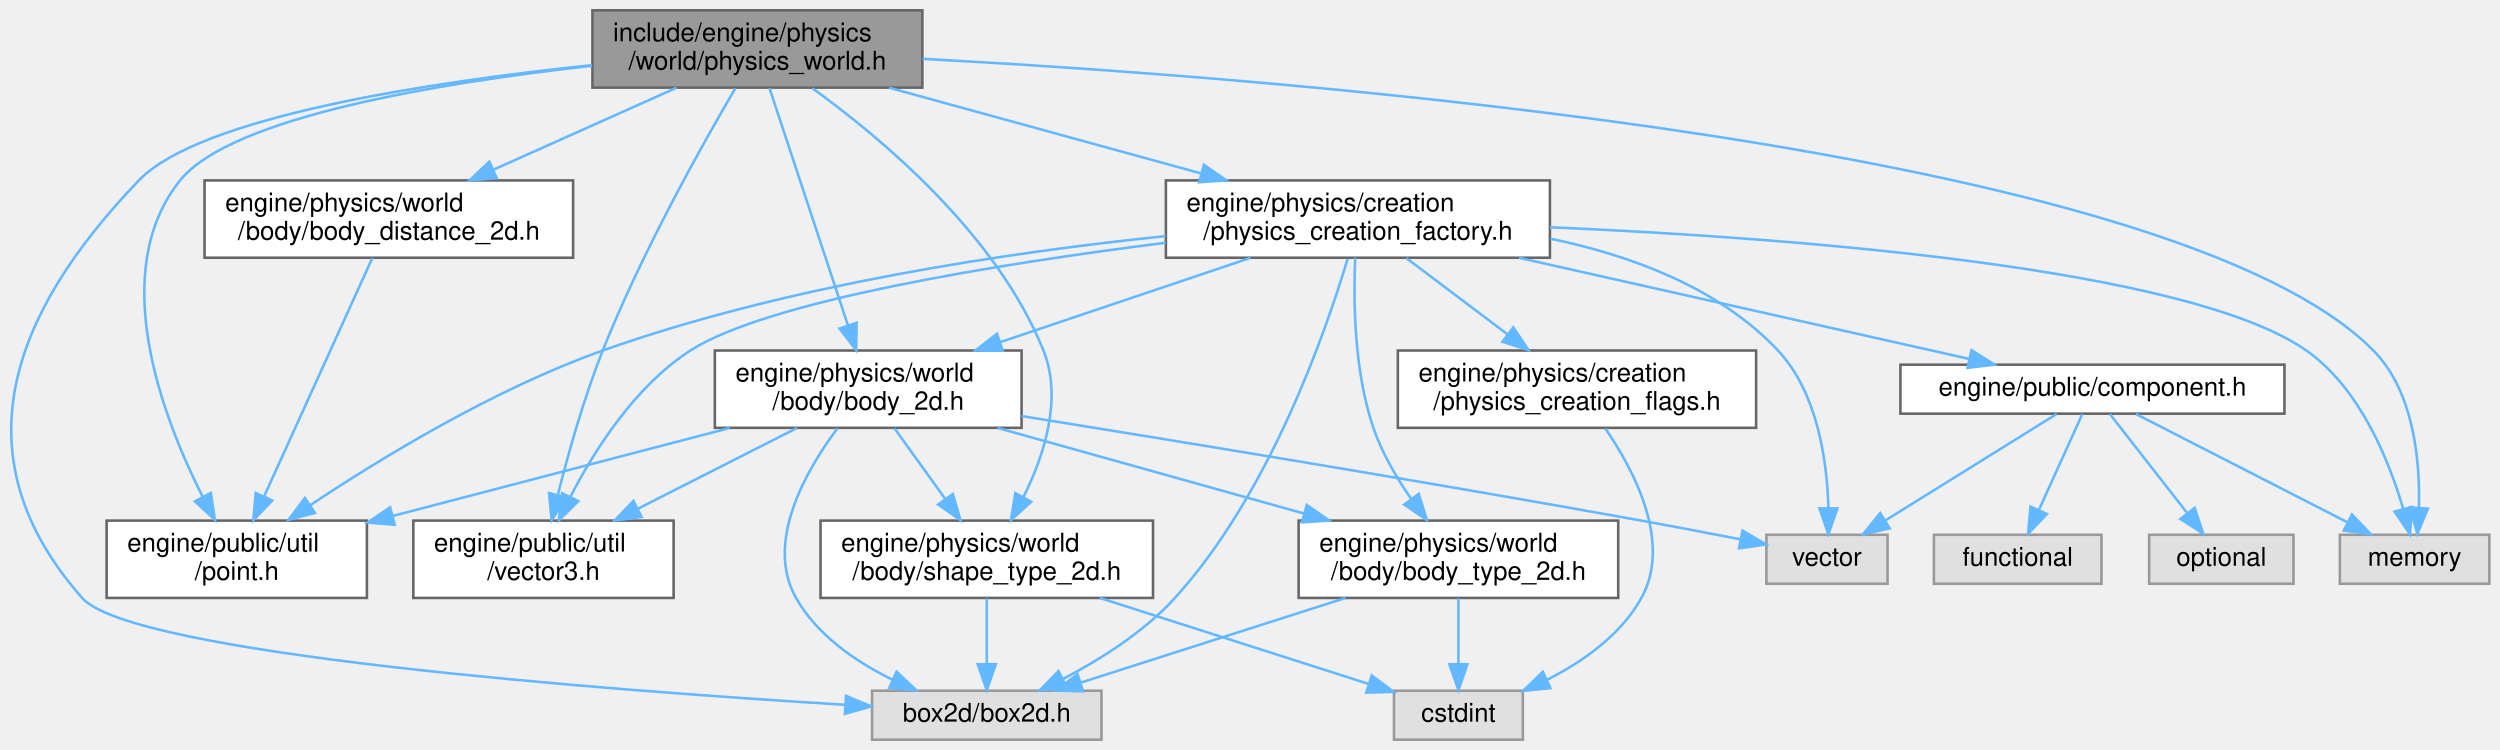
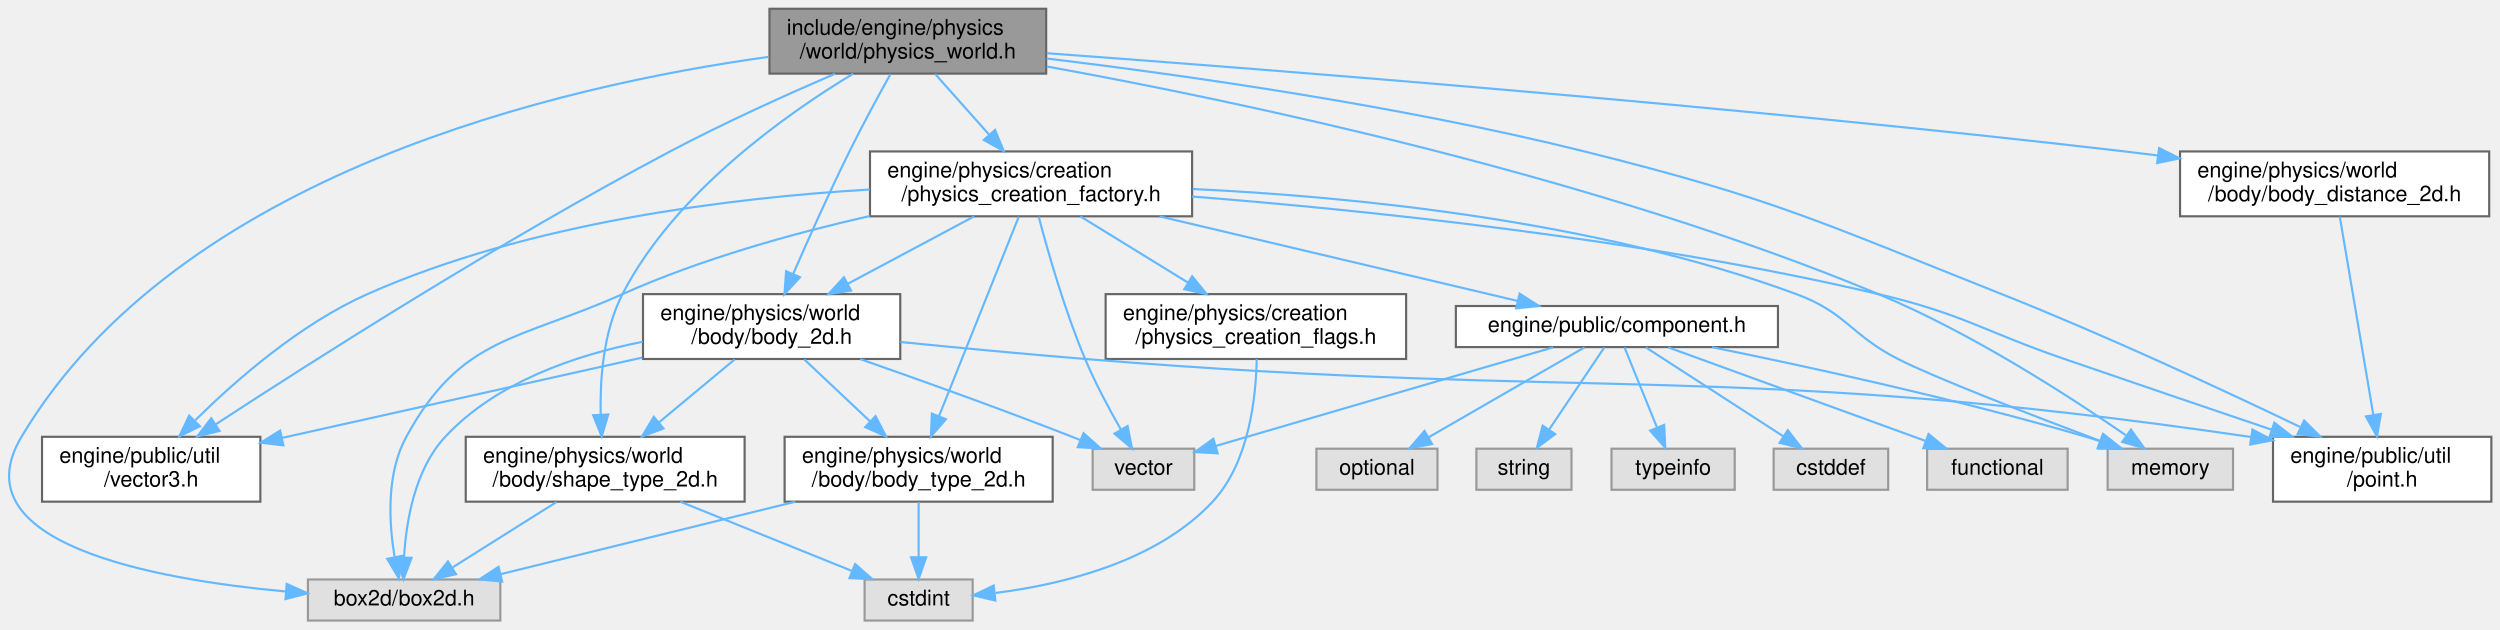
- <svg xmlns="http://www.w3.org/2000/svg" xmlns:xlink="http://www.w3.org/1999/xlink" width="970pt" height="291pt" viewBox="0.00 0.00 969.73 291.00">
+ <svg xmlns="http://www.w3.org/2000/svg" xmlns:xlink="http://www.w3.org/1999/xlink" width="1156pt" height="291pt" viewBox="0.00 0.00 1156.44 291.00">
  <g id="graph0" class="graph" transform="scale(1 1) rotate(0) translate(4 287)">
    <g id="Node000001" class="node">
      <g id="a_Node000001">
        <a xlink:title=" ">
-           <polygon fill="#999999" stroke="#666666" points="353.73,-283 225.73,-283 225.73,-253 353.73,-253 353.73,-283" />
-           <text text-anchor="start" x="233.73" y="-271" font-family="Helvetica,sans-Serif" font-size="10.00">include/engine/physics</text>
-           <text text-anchor="middle" x="289.73" y="-260" font-family="Helvetica,sans-Serif" font-size="10.00">/world/physics_world.h</text>
+           <polygon fill="#999999" stroke="#666666" points="479.94,-283 351.94,-283 351.94,-253 479.94,-253 479.94,-283" />
+           <text text-anchor="start" x="359.94" y="-271" font-family="Helvetica,sans-Serif" font-size="10.00">include/engine/physics</text>
+           <text text-anchor="middle" x="415.94" y="-260" font-family="Helvetica,sans-Serif" font-size="10.00">/world/physics_world.h</text>
        </a>
      </g>
    </g>
    <g id="Node000002" class="node">
      <g id="a_Node000002">
        <a xlink:title=" ">
-           <polygon fill="#e0e0e0" stroke="#999999" points="423.23,-19 334.23,-19 334.23,0 423.23,0 423.23,-19" />
-           <text text-anchor="middle" x="378.73" y="-7" font-family="Helvetica,sans-Serif" font-size="10.00">box2d/box2d.h</text>
+           <polygon fill="#e0e0e0" stroke="#999999" points="227.44,-19 138.44,-19 138.44,0 227.44,0 227.44,-19" />
+           <text text-anchor="middle" x="182.94" y="-7" font-family="Helvetica,sans-Serif" font-size="10.00">box2d/box2d.h</text>
        </a>
      </g>
    </g>
    <g id="edge1_Node000001_Node000002" class="edge">
      <g id="a_edge1_Node000001_Node000002">
        <a xlink:title=" ">
-           <path fill="none" stroke="#63b8ff" d="M225.49,-261.72C162.82,-255.2 73.54,-241.79 49.73,-217 -0.61,-164.6 -20.31,-109.51 27.73,-55 46.96,-33.18 229.86,-19.29 323.72,-13.54" />
-           <polygon fill="#63b8ff" stroke="#63b8ff" points="324.12,-17.02 333.89,-12.93 323.7,-10.03 324.12,-17.02" />
+           <path fill="none" stroke="#63b8ff" d="M351.55,-260.75C255.6,-247.49 78.6,-206.92 5.94,-85 -23.33,-35.9 66,-19.15 128.2,-13.44" />
+           <polygon fill="#63b8ff" stroke="#63b8ff" points="128.64,-16.92 138.31,-12.59 128.05,-9.94 128.64,-16.92" />
        </a>
      </g>
    </g>
    <g id="Node000003" class="node">
      <g id="a_Node000003">
        <a xlink:href="physics__creation__factory_8h.html" target="_top" xlink:title=" ">
-           <polygon fill="white" stroke="#666666" points="597.23,-217 448.23,-217 448.23,-187 597.23,-187 597.23,-217" />
-           <text text-anchor="start" x="456.23" y="-205" font-family="Helvetica,sans-Serif" font-size="10.00">engine/physics/creation</text>
-           <text text-anchor="middle" x="522.73" y="-194" font-family="Helvetica,sans-Serif" font-size="10.00">/physics_creation_factory.h</text>
+           <polygon fill="white" stroke="#666666" points="547.44,-217 398.44,-217 398.44,-187 547.44,-187 547.44,-217" />
+           <text text-anchor="start" x="406.44" y="-205" font-family="Helvetica,sans-Serif" font-size="10.00">engine/physics/creation</text>
+           <text text-anchor="middle" x="472.94" y="-194" font-family="Helvetica,sans-Serif" font-size="10.00">/physics_creation_factory.h</text>
        </a>
      </g>
    </g>
    <g id="edge2_Node000001_Node000003" class="edge">
      <g id="a_edge2_Node000001_Node000003">
        <a xlink:title=" ">
-           <path fill="none" stroke="#63b8ff" d="M340.86,-252.95C376.52,-243.16 424.27,-230.05 461.89,-219.71" />
-           <polygon fill="#63b8ff" stroke="#63b8ff" points="463,-223.04 471.71,-217.01 461.14,-216.29 463,-223.04" />
+           <path fill="none" stroke="#63b8ff" d="M428.59,-252.8C435.89,-244.59 445.24,-234.1 453.46,-224.87" />
+           <polygon fill="#63b8ff" stroke="#63b8ff" points="456.28,-226.96 460.32,-217.16 451.06,-222.3 456.28,-226.96" />
        </a>
      </g>
    </g>
    <g id="Node000006" class="node">
      <g id="a_Node000006">
        <a xlink:href="body__2d_8h.html" target="_top" xlink:title=" ">
-           <polygon fill="white" stroke="#666666" points="392.23,-151 273.23,-151 273.23,-121 392.23,-121 392.23,-151" />
-           <text text-anchor="start" x="281.23" y="-139" font-family="Helvetica,sans-Serif" font-size="10.00">engine/physics/world</text>
-           <text text-anchor="middle" x="332.73" y="-128" font-family="Helvetica,sans-Serif" font-size="10.00">/body/body_2d.h</text>
-         </a>
-       </g>
-     </g>
-     <g id="edge27_Node000001_Node000006" class="edge">
-       <g id="a_edge27_Node000001_Node000006">
-         <a xlink:title=" ">
-           <path fill="none" stroke="#63b8ff" d="M294.41,-252.84C301.71,-230.76 315.9,-187.89 324.81,-160.94" />
-           <polygon fill="#63b8ff" stroke="#63b8ff" points="328.23,-161.74 328.05,-151.14 321.59,-159.54 328.23,-161.74" />
+           <polygon fill="white" stroke="#666666" points="412.44,-151 293.44,-151 293.44,-121 412.44,-121 412.44,-151" />
+           <text text-anchor="start" x="301.44" y="-139" font-family="Helvetica,sans-Serif" font-size="10.00">engine/physics/world</text>
+           <text text-anchor="middle" x="352.94" y="-128" font-family="Helvetica,sans-Serif" font-size="10.00">/body/body_2d.h</text>
+         </a>
+       </g>
+     </g>
+     <g id="edge30_Node000001_Node000006" class="edge">
+       <g id="a_edge30_Node000001_Node000006">
+         <a xlink:title=" ">
+           <path fill="none" stroke="#63b8ff" d="M407.86,-252.7C402.34,-242.78 394.97,-229.21 388.94,-217 379.6,-198.12 369.85,-176.29 362.85,-160.21" />
+           <polygon fill="#63b8ff" stroke="#63b8ff" points="366.06,-158.81 358.88,-151.02 359.63,-161.58 366.06,-158.81" />
        </a>
      </g>
    </g>
    <g id="Node000008" class="node">
      <g id="a_Node000008">
        <a xlink:href="shape__type__2d_8h.html" target="_top" xlink:title=" ">
-           <polygon fill="white" stroke="#666666" points="443.23,-85 314.23,-85 314.23,-55 443.23,-55 443.23,-85" />
-           <text text-anchor="start" x="322.23" y="-73" font-family="Helvetica,sans-Serif" font-size="10.00">engine/physics/world</text>
-           <text text-anchor="middle" x="378.73" y="-62" font-family="Helvetica,sans-Serif" font-size="10.00">/body/shape_type_2d.h</text>
-         </a>
-       </g>
-     </g>
-     <g id="edge30_Node000001_Node000008" class="edge">
-       <g id="a_edge30_Node000001_Node000008">
-         <a xlink:title=" ">
-           <path fill="none" stroke="#63b8ff" d="M311.04,-252.77C337.88,-233.42 382.66,-196.01 400.73,-151 408.22,-132.34 401,-110.24 392.88,-94" />
-           <polygon fill="#63b8ff" stroke="#63b8ff" points="395.95,-92.31 388.11,-85.19 389.79,-95.65 395.95,-92.31" />
+           <polygon fill="white" stroke="#666666" points="340.44,-85 211.44,-85 211.44,-55 340.44,-55 340.44,-85" />
+           <text text-anchor="start" x="219.44" y="-73" font-family="Helvetica,sans-Serif" font-size="10.00">engine/physics/world</text>
+           <text text-anchor="middle" x="275.94" y="-62" font-family="Helvetica,sans-Serif" font-size="10.00">/body/shape_type_2d.h</text>
+         </a>
+       </g>
+     </g>
+     <g id="edge33_Node000001_Node000008" class="edge">
+       <g id="a_edge33_Node000001_Node000008">
+         <a xlink:title=" ">
+           <path fill="none" stroke="#63b8ff" d="M390.65,-252.97C359.56,-234.2 307.99,-197.81 283.94,-151 275.09,-133.79 273.48,-111.76 273.86,-95.17" />
+           <polygon fill="#63b8ff" stroke="#63b8ff" points="277.36,-95.33 274.34,-85.17 270.37,-94.99 277.36,-95.33" />
        </a>
      </g>
    </g>
    <g id="Node000009" class="node">
      <g id="a_Node000009">
        <a xlink:href="point_8h.html" target="_top" xlink:title=" ">
-           <polygon fill="white" stroke="#666666" points="138.23,-85 37.23,-85 37.23,-55 138.23,-55 138.23,-85" />
-           <text text-anchor="start" x="45.23" y="-73" font-family="Helvetica,sans-Serif" font-size="10.00">engine/public/util</text>
-           <text text-anchor="middle" x="87.73" y="-62" font-family="Helvetica,sans-Serif" font-size="10.00">/point.h</text>
-         </a>
-       </g>
-     </g>
-     <g id="edge31_Node000001_Node000009" class="edge">
-       <g id="a_edge31_Node000001_Node000009">
-         <a xlink:title=" ">
-           <path fill="none" stroke="#63b8ff" d="M225.6,-261.49C166.64,-254.94 85.48,-241.64 65.73,-217 37.4,-181.65 58.67,-125.53 74.55,-94.16" />
-           <polygon fill="#63b8ff" stroke="#63b8ff" points="77.67,-95.75 79.25,-85.27 71.49,-92.48 77.67,-95.75" />
+           <polygon fill="white" stroke="#666666" points="1148.44,-85 1047.44,-85 1047.44,-55 1148.44,-55 1148.44,-85" />
+           <text text-anchor="start" x="1055.44" y="-73" font-family="Helvetica,sans-Serif" font-size="10.00">engine/public/util</text>
+           <text text-anchor="middle" x="1097.94" y="-62" font-family="Helvetica,sans-Serif" font-size="10.00">/point.h</text>
+         </a>
+       </g>
+     </g>
+     <g id="edge34_Node000001_Node000009" class="edge">
+       <g id="a_edge34_Node000001_Node000009">
+         <a xlink:title=" ">
+           <path fill="none" stroke="#63b8ff" d="M480.12,-260.01C543.85,-252.3 644.03,-238.13 728.94,-217 816.91,-195.1 837.68,-184.46 921.94,-151 970.27,-131.8 1024.56,-106.54 1059.9,-89.59" />
+           <polygon fill="#63b8ff" stroke="#63b8ff" points="1061.85,-92.53 1069.34,-85.04 1058.82,-86.22 1061.85,-92.53" />
        </a>
      </g>
    </g>
    <g id="Node000010" class="node">
      <g id="a_Node000010">
        <a xlink:href="vector3_8h.html" target="_top" xlink:title=" ">
-           <polygon fill="white" stroke="#666666" points="257.23,-85 156.23,-85 156.23,-55 257.23,-55 257.23,-85" />
-           <text text-anchor="start" x="164.23" y="-73" font-family="Helvetica,sans-Serif" font-size="10.00">engine/public/util</text>
-           <text text-anchor="middle" x="206.73" y="-62" font-family="Helvetica,sans-Serif" font-size="10.00">/vector3.h</text>
-         </a>
-       </g>
-     </g>
-     <g id="edge32_Node000001_Node000010" class="edge">
-       <g id="a_edge32_Node000001_Node000010">
-         <a xlink:title=" ">
-           <path fill="none" stroke="#63b8ff" d="M281.2,-252.78C268.61,-231.33 244.9,-189.13 229.73,-151 222.48,-132.78 216.45,-111.4 212.39,-95.33" />
-           <polygon fill="#63b8ff" stroke="#63b8ff" points="215.68,-94.03 209.9,-85.15 208.88,-95.7 215.68,-94.03" />
+           <polygon fill="white" stroke="#666666" points="116.44,-85 15.44,-85 15.44,-55 116.44,-55 116.44,-85" />
+           <text text-anchor="start" x="23.44" y="-73" font-family="Helvetica,sans-Serif" font-size="10.00">engine/public/util</text>
+           <text text-anchor="middle" x="65.94" y="-62" font-family="Helvetica,sans-Serif" font-size="10.00">/vector3.h</text>
+         </a>
+       </g>
+     </g>
+     <g id="edge35_Node000001_Node000010" class="edge">
+       <g id="a_edge35_Node000001_Node000010">
+         <a xlink:title=" ">
+           <path fill="none" stroke="#63b8ff" d="M382.22,-252.92C360.19,-243.42 330.97,-230.24 305.94,-217 228.1,-175.82 140.67,-120.1 95.9,-90.84" />
+           <polygon fill="#63b8ff" stroke="#63b8ff" points="97.55,-87.73 87.27,-85.18 93.71,-93.59 97.55,-87.73" />
        </a>
      </g>
    </g>
    <g id="Node000014" class="node">
      <g id="a_Node000014">
        <a xlink:title=" ">
-           <polygon fill="#e0e0e0" stroke="#999999" points="961.73,-79.5 903.73,-79.5 903.73,-60.5 961.73,-60.5 961.73,-79.5" />
-           <text text-anchor="middle" x="932.73" y="-67.5" font-family="Helvetica,sans-Serif" font-size="10.00">memory</text>
-         </a>
-       </g>
-     </g>
-     <g id="edge33_Node000001_Node000014" class="edge">
-       <g id="a_edge33_Node000001_Node000014">
-         <a xlink:title=" ">
-           <path fill="none" stroke="#63b8ff" d="M353.82,-264.17C497.45,-256.45 838.62,-230.03 916.73,-151 932.48,-135.06 934.87,-108.26 934.4,-90.11" />
-           <polygon fill="#63b8ff" stroke="#63b8ff" points="937.88,-89.66 933.81,-79.87 930.89,-90.06 937.88,-89.66" />
-         </a>
-       </g>
-     </g>
-     <g id="Node000016" class="node">
-       <g id="a_Node000016">
+           <polygon fill="#e0e0e0" stroke="#999999" points="1028.94,-79.5 970.94,-79.5 970.94,-60.5 1028.94,-60.5 1028.94,-79.5" />
+           <text text-anchor="middle" x="999.94" y="-67.5" font-family="Helvetica,sans-Serif" font-size="10.00">memory</text>
+         </a>
+       </g>
+     </g>
+     <g id="edge36_Node000001_Node000014" class="edge">
+       <g id="a_edge36_Node000001_Node000014">
+         <a xlink:title=" ">
+           <path fill="none" stroke="#63b8ff" d="M480.23,-256.3C569.08,-240.21 733.34,-205.69 864.94,-151 907.96,-133.12 953.74,-103.43 979.4,-85.69" />
+           <polygon fill="#63b8ff" stroke="#63b8ff" points="981.72,-88.34 987.9,-79.74 977.7,-82.61 981.72,-88.34" />
+         </a>
+       </g>
+     </g>
+     <g id="Node000019" class="node">
+       <g id="a_Node000019">
        <a xlink:href="body__distance__2d_8h.html" target="_top" xlink:title=" ">
-           <polygon fill="white" stroke="#666666" points="218.23,-217 75.23,-217 75.23,-187 218.23,-187 218.23,-217" />
-           <text text-anchor="start" x="83.23" y="-205" font-family="Helvetica,sans-Serif" font-size="10.00">engine/physics/world</text>
-           <text text-anchor="middle" x="146.73" y="-194" font-family="Helvetica,sans-Serif" font-size="10.00">/body/body_distance_2d.h</text>
-         </a>
-       </g>
-     </g>
-     <g id="edge28_Node000001_Node000016" class="edge">
-       <g id="a_edge28_Node000001_Node000016">
-         <a xlink:title=" ">
-           <path fill="none" stroke="#63b8ff" d="M258.35,-252.95C237.48,-243.62 209.88,-231.27 187.35,-221.18" />
-           <polygon fill="#63b8ff" stroke="#63b8ff" points="188.59,-217.9 178.04,-217.01 185.73,-224.29 188.59,-217.9" />
+           <polygon fill="white" stroke="#666666" points="1147.44,-217 1004.44,-217 1004.44,-187 1147.44,-187 1147.44,-217" />
+           <text text-anchor="start" x="1012.44" y="-205" font-family="Helvetica,sans-Serif" font-size="10.00">engine/physics/world</text>
+           <text text-anchor="middle" x="1075.94" y="-194" font-family="Helvetica,sans-Serif" font-size="10.00">/body/body_distance_2d.h</text>
+         </a>
+       </g>
+     </g>
+     <g id="edge31_Node000001_Node000019" class="edge">
+       <g id="a_edge31_Node000001_Node000019">
+         <a xlink:title=" ">
+           <path fill="none" stroke="#63b8ff" d="M480.22,-262.44C584.9,-254.76 798.62,-238 978.94,-217 983.93,-216.42 989.07,-215.78 994.24,-215.12" />
+           <polygon fill="#63b8ff" stroke="#63b8ff" points="994.76,-218.58 1004.22,-213.8 993.85,-211.64 994.76,-218.58" />
        </a>
      </g>
    </g>
    <g id="edge3_Node000003_Node000002" class="edge">
      <g id="a_edge3_Node000003_Node000002">
        <a xlink:title=" ">
-           <path fill="none" stroke="#63b8ff" d="M518.73,-186.58C510.32,-158.44 488.52,-95.45 451.73,-55 439.69,-41.76 422.79,-31.12 408.29,-23.57" />
-           <polygon fill="#63b8ff" stroke="#63b8ff" points="409.69,-20.36 399.18,-19.05 406.58,-26.63 409.69,-20.36" />
+           <path fill="none" stroke="#63b8ff" d="M398.34,-187.14C362.77,-179.07 320.18,-167.23 283.94,-151 235.33,-129.24 209.49,-131.72 183.94,-85 174.65,-68.01 175.88,-45.42 178.5,-29.59" />
+           <polygon fill="#63b8ff" stroke="#63b8ff" points="182.01,-29.92 180.53,-19.43 175.14,-28.55 182.01,-29.92" />
        </a>
      </g>
    </g>
    <g id="Node000004" class="node">
      <g id="a_Node000004">
        <a xlink:href="physics__creation__flags_8h.html" target="_top" xlink:title=" ">
-           <polygon fill="white" stroke="#666666" points="677.23,-151 538.23,-151 538.23,-121 677.23,-121 677.23,-151" />
-           <text text-anchor="start" x="546.23" y="-139" font-family="Helvetica,sans-Serif" font-size="10.00">engine/physics/creation</text>
-           <text text-anchor="middle" x="607.73" y="-128" font-family="Helvetica,sans-Serif" font-size="10.00">/physics_creation_flags.h</text>
+           <polygon fill="white" stroke="#666666" points="646.44,-151 507.44,-151 507.44,-121 646.44,-121 646.44,-151" />
+           <text text-anchor="start" x="515.44" y="-139" font-family="Helvetica,sans-Serif" font-size="10.00">engine/physics/creation</text>
+           <text text-anchor="middle" x="576.94" y="-128" font-family="Helvetica,sans-Serif" font-size="10.00">/physics_creation_flags.h</text>
        </a>
      </g>
    </g>
    <g id="edge4_Node000003_Node000004" class="edge">
      <g id="a_edge4_Node000003_Node000004">
        <a xlink:title=" ">
-           <path fill="none" stroke="#63b8ff" d="M541.59,-186.8C553.15,-178.1 568.12,-166.82 580.9,-157.2" />
-           <polygon fill="#63b8ff" stroke="#63b8ff" points="583.03,-159.98 588.92,-151.16 578.82,-154.38 583.03,-159.98" />
+           <path fill="none" stroke="#63b8ff" d="M495.76,-186.95C510.39,-177.95 529.58,-166.14 545.62,-156.27" />
+           <polygon fill="#63b8ff" stroke="#63b8ff" points="547.48,-159.23 554.17,-151.01 543.82,-153.27 547.48,-159.23" />
        </a>
      </g>
    </g>
    <g id="edge6_Node000003_Node000006" class="edge">
      <g id="a_edge6_Node000003_Node000006">
        <a xlink:title=" ">
-           <path fill="none" stroke="#63b8ff" d="M481.03,-186.95C452.45,-177.33 414.34,-164.49 383.91,-154.24" />
-           <polygon fill="#63b8ff" stroke="#63b8ff" points="384.92,-150.89 374.33,-151.01 382.69,-157.52 384.92,-150.89" />
+           <path fill="none" stroke="#63b8ff" d="M446.6,-186.95C429.41,-177.78 406.76,-165.71 388.04,-155.72" />
+           <polygon fill="#63b8ff" stroke="#63b8ff" points="389.68,-152.63 379.21,-151.01 386.39,-158.81 389.68,-152.63" />
        </a>
      </g>
    </g>
    <g id="Node000007" class="node">
      <g id="a_Node000007">
        <a xlink:href="body__type__2d_8h.html" target="_top" xlink:title=" ">
-           <polygon fill="white" stroke="#666666" points="623.73,-85 499.73,-85 499.73,-55 623.73,-55 623.73,-85" />
-           <text text-anchor="start" x="507.73" y="-73" font-family="Helvetica,sans-Serif" font-size="10.00">engine/physics/world</text>
-           <text text-anchor="middle" x="561.73" y="-62" font-family="Helvetica,sans-Serif" font-size="10.00">/body/body_type_2d.h</text>
+           <polygon fill="white" stroke="#666666" points="482.94,-85 358.94,-85 358.94,-55 482.94,-55 482.94,-85" />
+           <text text-anchor="start" x="366.94" y="-73" font-family="Helvetica,sans-Serif" font-size="10.00">engine/physics/world</text>
+           <text text-anchor="middle" x="420.94" y="-62" font-family="Helvetica,sans-Serif" font-size="10.00">/body/body_type_2d.h</text>
        </a>
      </g>
    </g>
    <g id="edge17_Node000003_Node000007" class="edge">
      <g id="a_edge17_Node000003_Node000007">
        <a xlink:title=" ">
-           <path fill="none" stroke="#63b8ff" d="M521.69,-186.99C520.94,-170.68 521.17,-143.14 528.73,-121 532.04,-111.31 537.68,-101.69 543.37,-93.5" />
-           <polygon fill="#63b8ff" stroke="#63b8ff" points="546.33,-95.38 549.46,-85.26 540.7,-91.22 546.33,-95.38" />
-         </a>
-       </g>
-     </g>
-     <g id="edge23_Node000003_Node000009" class="edge">
-       <g id="a_edge23_Node000003_Node000009">
-         <a xlink:title=" ">
-           <path fill="none" stroke="#63b8ff" d="M448.1,-195.39C387.8,-189.18 301.46,-176.46 229.73,-151 187.86,-136.14 143.93,-109.42 116.22,-90.97" />
-           <polygon fill="#63b8ff" stroke="#63b8ff" points="118.07,-87.99 107.82,-85.3 114.15,-93.79 118.07,-87.99" />
-         </a>
-       </g>
-     </g>
-     <g id="edge24_Node000003_Node000010" class="edge">
-       <g id="a_edge24_Node000003_Node000010">
-         <a xlink:title=" ">
-           <path fill="none" stroke="#63b8ff" d="M448.17,-192.83C382.81,-184.56 293.68,-170.25 263.73,-151 242.45,-137.32 226.69,-112.63 217.2,-94.29" />
-           <polygon fill="#63b8ff" stroke="#63b8ff" points="220.24,-92.55 212.7,-85.11 213.96,-95.63 220.24,-92.55" />
+           <path fill="none" stroke="#63b8ff" d="M467.27,-186.84C458.4,-164.67 441.14,-121.51 430.37,-94.59" />
+           <polygon fill="#63b8ff" stroke="#63b8ff" points="433.56,-93.13 426.59,-85.14 427.06,-95.73 433.56,-93.13" />
+         </a>
+       </g>
+     </g>
+     <g id="edge26_Node000003_Node000009" class="edge">
+       <g id="a_edge26_Node000003_Node000009">
+         <a xlink:title=" ">
+           <path fill="none" stroke="#63b8ff" d="M547.45,-196.15C626.93,-189.89 756.08,-176.63 864.94,-151 904.34,-141.72 912.66,-134.18 950.94,-121 982.74,-110.04 1018.47,-97.89 1046.74,-88.31" />
+           <polygon fill="#63b8ff" stroke="#63b8ff" points="1048.06,-91.55 1056.4,-85.03 1045.81,-84.92 1048.06,-91.55" />
+         </a>
+       </g>
+     </g>
+     <g id="edge27_Node000003_Node000010" class="edge">
+       <g id="a_edge27_Node000003_Node000010">
+         <a xlink:title=" ">
+           <path fill="none" stroke="#63b8ff" d="M398.29,-199.39C334.18,-195.59 240.58,-184.16 165.94,-151 134.82,-137.18 105.15,-111.27 86.33,-92.68" />
+           <polygon fill="#63b8ff" stroke="#63b8ff" points="88.47,-89.87 78.96,-85.21 83.5,-94.79 88.47,-89.87" />
        </a>
      </g>
    </g>
    <g id="Node000011" class="node">
      <g id="a_Node000011">
        <a xlink:title=" ">
-           <polygon fill="#e0e0e0" stroke="#999999" points="728.23,-79.5 681.23,-79.5 681.23,-60.5 728.23,-60.5 728.23,-79.5" />
-           <text text-anchor="middle" x="704.73" y="-67.5" font-family="Helvetica,sans-Serif" font-size="10.00">vector</text>
-         </a>
-       </g>
-     </g>
-     <g id="edge26_Node000003_Node000011" class="edge">
-       <g id="a_edge26_Node000003_Node000011">
-         <a xlink:title=" ">
-           <path fill="none" stroke="#63b8ff" d="M597.49,-194.38C628.72,-187.89 662.95,-175.29 685.73,-151 701.18,-134.52 704.79,-107.84 705.29,-89.88" />
-           <polygon fill="#63b8ff" stroke="#63b8ff" points="708.79,-89.74 705.27,-79.75 701.79,-89.76 708.79,-89.74" />
+           <polygon fill="#e0e0e0" stroke="#999999" points="548.44,-79.5 501.44,-79.5 501.44,-60.5 548.44,-60.5 548.44,-79.5" />
+           <text text-anchor="middle" x="524.94" y="-67.5" font-family="Helvetica,sans-Serif" font-size="10.00">vector</text>
+         </a>
+       </g>
+     </g>
+     <g id="edge29_Node000003_Node000011" class="edge">
+       <g id="a_edge29_Node000003_Node000011">
+         <a xlink:title=" ">
+           <path fill="none" stroke="#63b8ff" d="M476.48,-186.83C480.73,-170.61 488.5,-143.39 497.94,-121 502.66,-109.8 509.09,-97.8 514.49,-88.36" />
+           <polygon fill="#63b8ff" stroke="#63b8ff" points="517.59,-90 519.63,-79.6 511.55,-86.45 517.59,-90" />
        </a>
      </g>
    </g>
    <g id="Node000012" class="node">
      <g id="a_Node000012">
        <a xlink:href="component_8h.html" target="_top" xlink:title=" ">
-           <polygon fill="white" stroke="#666666" points="882.23,-145.5 733.23,-145.5 733.23,-126.5 882.23,-126.5 882.23,-145.5" />
-           <text text-anchor="middle" x="807.73" y="-133.5" font-family="Helvetica,sans-Serif" font-size="10.00">engine/public/component.h</text>
+           <polygon fill="white" stroke="#666666" points="818.44,-145.5 669.44,-145.5 669.44,-126.5 818.44,-126.5 818.44,-145.5" />
+           <text text-anchor="middle" x="743.94" y="-133.5" font-family="Helvetica,sans-Serif" font-size="10.00">engine/public/component.h</text>
        </a>
      </g>
    </g>
    <g id="edge18_Node000003_Node000012" class="edge">
      <g id="a_edge18_Node000003_Node000012">
        <a xlink:title=" ">
-           <path fill="none" stroke="#63b8ff" d="M585.27,-186.95C637.9,-175.14 712.03,-158.49 759.98,-147.72" />
-           <polygon fill="#63b8ff" stroke="#63b8ff" points="760.81,-151.12 769.8,-145.52 759.28,-144.29 760.81,-151.12" />
-         </a>
-       </g>
-     </g>
-     <g id="edge25_Node000003_Node000014" class="edge">
-       <g id="a_edge25_Node000003_Node000014">
-         <a xlink:title=" ">
-           <path fill="none" stroke="#63b8ff" d="M597.27,-198.82C690.85,-194.75 844.72,-183.24 890.73,-151 911.56,-136.4 922.85,-108.19 928.33,-89.48" />
-           <polygon fill="#63b8ff" stroke="#63b8ff" points="931.74,-90.29 930.92,-79.73 924.97,-88.5 931.74,-90.29" />
+           <path fill="none" stroke="#63b8ff" d="M532.41,-186.95C582.24,-175.19 652.35,-158.63 697.96,-147.86" />
+           <polygon fill="#63b8ff" stroke="#63b8ff" points="698.94,-151.22 707.87,-145.52 697.33,-144.41 698.94,-151.22" />
+         </a>
+       </g>
+     </g>
+     <g id="edge28_Node000003_Node000014" class="edge">
+       <g id="a_edge28_Node000003_Node000014">
+         <a xlink:title=" ">
+           <path fill="none" stroke="#63b8ff" d="M547.72,-199.62C620.95,-196.16 734.67,-185.12 826.94,-151 850.18,-142.4 851.88,-132.29 873.94,-121 890.71,-112.42 935.82,-95 967.24,-83.17" />
+           <polygon fill="#63b8ff" stroke="#63b8ff" points="968.77,-86.33 976.9,-79.54 966.31,-79.77 968.77,-86.33" />
        </a>
      </g>
    </g>
    <g id="Node000005" class="node">
      <g id="a_Node000005">
        <a xlink:title=" ">
-           <polygon fill="#e0e0e0" stroke="#999999" points="586.73,-19 536.73,-19 536.73,0 586.73,0 586.73,-19" />
-           <text text-anchor="middle" x="561.73" y="-7" font-family="Helvetica,sans-Serif" font-size="10.00">cstdint</text>
+           <polygon fill="#e0e0e0" stroke="#999999" points="445.94,-19 395.94,-19 395.94,0 445.94,0 445.94,-19" />
+           <text text-anchor="middle" x="420.94" y="-7" font-family="Helvetica,sans-Serif" font-size="10.00">cstdint</text>
        </a>
      </g>
    </g>
    <g id="edge5_Node000004_Node000005" class="edge">
      <g id="a_edge5_Node000004_Node000005">
        <a xlink:title=" ">
-           <path fill="none" stroke="#63b8ff" d="M618.76,-120.72C630.1,-104.16 644.57,-76.39 632.73,-55 624.83,-40.73 610.23,-30.42 596.31,-23.34" />
-           <polygon fill="#63b8ff" stroke="#63b8ff" points="597.42,-20 586.88,-18.95 594.47,-26.35 597.42,-20" />
+           <path fill="none" stroke="#63b8ff" d="M577.32,-120.94C577.01,-103.29 573.81,-73.13 556.94,-55 530.96,-27.11 487.28,-16.66 456.44,-12.77" />
+           <polygon fill="#63b8ff" stroke="#63b8ff" points="456.44,-9.25 446.12,-11.65 455.68,-16.21 456.44,-9.25" />
        </a>
      </g>
    </g>
    <g id="edge7_Node000006_Node000002" class="edge">
      <g id="a_edge7_Node000006_Node000002">
        <a xlink:title=" ">
-           <path fill="none" stroke="#63b8ff" d="M320.76,-120.77C308.42,-104.25 292.56,-76.52 304.73,-55 312.9,-40.55 327.85,-30.27 342.18,-23.26" />
-           <polygon fill="#63b8ff" stroke="#63b8ff" points="343.74,-26.4 351.44,-19.12 340.88,-20.01 343.74,-26.4" />
+           <path fill="none" stroke="#63b8ff" d="M293.27,-128.96C262.03,-122.76 225.48,-110.25 201.94,-85 187.88,-69.93 183.87,-45.94 182.9,-29.27" />
+           <polygon fill="#63b8ff" stroke="#63b8ff" points="186.39,-29.01 182.63,-19.1 179.4,-29.19 186.39,-29.01" />
        </a>
      </g>
    </g>
    <g id="edge8_Node000006_Node000007" class="edge">
      <g id="a_edge8_Node000006_Node000007">
        <a xlink:title=" ">
-           <path fill="none" stroke="#63b8ff" d="M382.98,-120.95C418.03,-111.16 464.96,-98.05 501.93,-87.71" />
-           <polygon fill="#63b8ff" stroke="#63b8ff" points="502.9,-91.07 511.59,-85.01 501.02,-84.33 502.9,-91.07" />
+           <path fill="none" stroke="#63b8ff" d="M368.03,-120.8C377.01,-112.34 388.57,-101.46 398.59,-92.03" />
+           <polygon fill="#63b8ff" stroke="#63b8ff" points="401,-94.57 405.89,-85.16 396.21,-89.47 401,-94.57" />
        </a>
      </g>
    </g>
    <g id="edge11_Node000006_Node000008" class="edge">
      <g id="a_edge11_Node000006_Node000008">
        <a xlink:title=" ">
-           <path fill="none" stroke="#63b8ff" d="M342.94,-120.8C348.71,-112.76 356.07,-102.53 362.61,-93.43" />
-           <polygon fill="#63b8ff" stroke="#63b8ff" points="365.55,-95.33 368.55,-85.16 359.87,-91.24 365.55,-95.33" />
+           <path fill="none" stroke="#63b8ff" d="M335.85,-120.8C325.58,-112.26 312.33,-101.25 300.91,-91.75" />
+           <polygon fill="#63b8ff" stroke="#63b8ff" points="302.91,-88.86 292.98,-85.16 298.43,-94.25 302.91,-88.86" />
        </a>
      </g>
    </g>
    <g id="edge14_Node000006_Node000009" class="edge">
      <g id="a_edge14_Node000006_Node000009">
        <a xlink:title=" ">
-           <path fill="none" stroke="#63b8ff" d="M278.96,-120.95C240.4,-110.88 188.39,-97.3 148.35,-86.84" />
-           <polygon fill="#63b8ff" stroke="#63b8ff" points="149,-83.39 138.44,-84.25 147.23,-90.16 149,-83.39" />
+           <path fill="none" stroke="#63b8ff" d="M412.51,-128.85C438.7,-126.24 469.83,-123.29 497.94,-121 734.39,-101.71 798.29,-119.93 1037.27,-84.91" />
+           <polygon fill="#63b8ff" stroke="#63b8ff" points="1037.93,-88.35 1047.31,-83.42 1036.9,-81.43 1037.93,-88.35" />
        </a>
      </g>
    </g>
    <g id="edge15_Node000006_Node000010" class="edge">
      <g id="a_edge15_Node000006_Node000010">
        <a xlink:title=" ">
-           <path fill="none" stroke="#63b8ff" d="M305.08,-120.95C286.94,-111.74 263.03,-99.6 243.32,-89.59" />
-           <polygon fill="#63b8ff" stroke="#63b8ff" points="244.82,-86.42 234.32,-85.01 241.65,-92.66 244.82,-86.42" />
+           <path fill="none" stroke="#63b8ff" d="M293.12,-121.66C244.25,-110.76 175.47,-95.42 126.41,-84.49" />
+           <polygon fill="#63b8ff" stroke="#63b8ff" points="127.09,-81.05 116.57,-82.29 125.57,-87.88 127.09,-81.05" />
        </a>
      </g>
    </g>
    <g id="edge16_Node000006_Node000011" class="edge">
      <g id="a_edge16_Node000006_Node000011">
        <a xlink:title=" ">
-           <path fill="none" stroke="#63b8ff" d="M392.29,-125.56C452.89,-115.84 549.46,-100.03 632.73,-85 645.23,-82.74 658.93,-80.12 670.98,-77.76" />
-           <polygon fill="#63b8ff" stroke="#63b8ff" points="671.95,-81.13 681.09,-75.76 670.6,-74.26 671.95,-81.13" />
+           <path fill="none" stroke="#63b8ff" d="M393.91,-120.94C421.71,-111.23 459.22,-97.81 491.94,-85 493.14,-84.53 494.37,-84.04 495.61,-83.54" />
+           <polygon fill="#63b8ff" stroke="#63b8ff" points="497.21,-86.67 505.12,-79.62 494.54,-80.2 497.21,-86.67" />
        </a>
      </g>
    </g>
    <g id="edge9_Node000007_Node000002" class="edge">
      <g id="a_edge9_Node000007_Node000002">
        <a xlink:title=" ">
-           <path fill="none" stroke="#63b8ff" d="M517.9,-54.99C486.59,-44.98 444.95,-31.67 415.4,-22.22" />
-           <polygon fill="#63b8ff" stroke="#63b8ff" points="416.08,-18.76 405.49,-19.05 413.95,-25.43 416.08,-18.76" />
+           <path fill="none" stroke="#63b8ff" d="M363.93,-54.99C322.14,-44.72 266.21,-30.97 227.64,-21.49" />
+           <polygon fill="#63b8ff" stroke="#63b8ff" points="228.28,-18.04 217.74,-19.05 226.61,-24.84 228.28,-18.04" />
        </a>
      </g>
    </g>
    <g id="edge10_Node000007_Node000005" class="edge">
      <g id="a_edge10_Node000007_Node000005">
        <a xlink:title=" ">
-           <path fill="none" stroke="#63b8ff" d="M561.73,-54.84C561.73,-47.21 561.73,-37.7 561.73,-29.45" />
-           <polygon fill="#63b8ff" stroke="#63b8ff" points="565.23,-29.27 561.73,-19.27 558.23,-29.27 565.23,-29.27" />
+           <path fill="none" stroke="#63b8ff" d="M420.94,-54.84C420.94,-47.21 420.94,-37.7 420.94,-29.45" />
+           <polygon fill="#63b8ff" stroke="#63b8ff" points="424.44,-29.27 420.94,-19.27 417.44,-29.27 424.44,-29.27" />
        </a>
      </g>
    </g>
    <g id="edge12_Node000008_Node000002" class="edge">
      <g id="a_edge12_Node000008_Node000002">
        <a xlink:title=" ">
-           <path fill="none" stroke="#63b8ff" d="M378.73,-54.84C378.73,-47.21 378.73,-37.7 378.73,-29.45" />
-           <polygon fill="#63b8ff" stroke="#63b8ff" points="382.23,-29.27 378.73,-19.27 375.23,-29.27 382.23,-29.27" />
+           <path fill="none" stroke="#63b8ff" d="M253.42,-54.84C238.87,-45.68 220,-33.82 205.45,-24.66" />
+           <polygon fill="#63b8ff" stroke="#63b8ff" points="206.93,-21.46 196.6,-19.09 203.2,-27.38 206.93,-21.46" />
        </a>
      </g>
    </g>
    <g id="edge13_Node000008_Node000005" class="edge">
      <g id="a_edge13_Node000008_Node000005">
        <a xlink:title=" ">
-           <path fill="none" stroke="#63b8ff" d="M422.56,-54.99C454.44,-44.8 497.02,-31.18 526.65,-21.71" />
-           <polygon fill="#63b8ff" stroke="#63b8ff" points="528.1,-24.93 536.56,-18.55 525.97,-18.26 528.1,-24.93" />
-         </a>
-       </g>
-     </g>
-     <g id="edge22_Node000012_Node000011" class="edge">
-       <g id="a_edge22_Node000012_Node000011">
-         <a xlink:title=" ">
-           <path fill="none" stroke="#63b8ff" d="M793.84,-126.37C776.79,-115.78 747.65,-97.67 727.36,-85.06" />
-           <polygon fill="#63b8ff" stroke="#63b8ff" points="729.07,-82 718.73,-79.7 725.37,-87.95 729.07,-82" />
+           <path fill="none" stroke="#63b8ff" d="M310.67,-54.99C334.86,-45.23 366.84,-32.33 390.12,-22.93" />
+           <polygon fill="#63b8ff" stroke="#63b8ff" points="391.56,-26.13 399.52,-19.14 388.94,-19.63 391.56,-26.13" />
+         </a>
+       </g>
+     </g>
+     <g id="edge25_Node000012_Node000011" class="edge">
+       <g id="a_edge25_Node000012_Node000011">
+         <a xlink:title=" ">
+           <path fill="none" stroke="#63b8ff" d="M714.4,-126.37C673.76,-114.49 600.81,-93.17 558.26,-80.74" />
+           <polygon fill="#63b8ff" stroke="#63b8ff" points="559.23,-77.37 548.65,-77.93 557.26,-84.09 559.23,-77.37" />
        </a>
      </g>
    </g>
    <g id="Node000013" class="node">
      <g id="a_Node000013">
        <a xlink:title=" ">
-           <polygon fill="#e0e0e0" stroke="#999999" points="811.23,-79.5 746.23,-79.5 746.23,-60.5 811.23,-60.5 811.23,-79.5" />
-           <text text-anchor="middle" x="778.73" y="-67.5" font-family="Helvetica,sans-Serif" font-size="10.00">functional</text>
+           <polygon fill="#e0e0e0" stroke="#999999" points="952.44,-79.5 887.44,-79.5 887.44,-60.5 952.44,-60.5 952.44,-79.5" />
+           <text text-anchor="middle" x="919.94" y="-67.5" font-family="Helvetica,sans-Serif" font-size="10.00">functional</text>
        </a>
      </g>
    </g>
    <g id="edge19_Node000012_Node000013" class="edge">
      <g id="a_edge19_Node000012_Node000013">
        <a xlink:title=" ">
-           <path fill="none" stroke="#63b8ff" d="M803.82,-126.37C799.52,-116.88 792.49,-101.36 786.96,-89.16" />
-           <polygon fill="#63b8ff" stroke="#63b8ff" points="790.08,-87.57 782.76,-79.91 783.7,-90.46 790.08,-87.57" />
+           <path fill="none" stroke="#63b8ff" d="M767.67,-126.37C798.33,-115.22 851.87,-95.75 886.6,-83.12" />
+           <polygon fill="#63b8ff" stroke="#63b8ff" points="888.09,-86.3 896.3,-79.6 885.7,-79.72 888.09,-86.3" />
        </a>
      </g>
    </g>
    <g id="edge20_Node000012_Node000014" class="edge">
      <g id="a_edge20_Node000012_Node000014">
        <a xlink:title=" ">
-           <path fill="none" stroke="#63b8ff" d="M824.59,-126.37C845.65,-115.59 881.91,-97.02 906.59,-84.38" />
-           <polygon fill="#63b8ff" stroke="#63b8ff" points="908.43,-87.37 915.74,-79.7 905.24,-81.14 908.43,-87.37" />
+           <path fill="none" stroke="#63b8ff" d="M787.97,-126.45C832.09,-117.5 901.77,-102.37 960.94,-85 963.21,-84.33 965.54,-83.61 967.88,-82.85" />
+           <polygon fill="#63b8ff" stroke="#63b8ff" points="969.06,-86.14 977.4,-79.6 966.81,-79.51 969.06,-86.14" />
        </a>
      </g>
    </g>
    <g id="Node000015" class="node">
      <g id="a_Node000015">
        <a xlink:title=" ">
-           <polygon fill="#e0e0e0" stroke="#999999" points="885.73,-79.5 829.73,-79.5 829.73,-60.5 885.73,-60.5 885.73,-79.5" />
-           <text text-anchor="middle" x="857.73" y="-67.5" font-family="Helvetica,sans-Serif" font-size="10.00">optional</text>
+           <polygon fill="#e0e0e0" stroke="#999999" points="660.94,-79.5 604.94,-79.5 604.94,-60.5 660.94,-60.5 660.94,-79.5" />
+           <text text-anchor="middle" x="632.94" y="-67.5" font-family="Helvetica,sans-Serif" font-size="10.00">optional</text>
        </a>
      </g>
    </g>
    <g id="edge21_Node000012_Node000015" class="edge">
      <g id="a_edge21_Node000012_Node000015">
        <a xlink:title=" ">
-           <path fill="none" stroke="#63b8ff" d="M814.47,-126.37C822.11,-116.59 834.74,-100.42 844.39,-88.08" />
-           <polygon fill="#63b8ff" stroke="#63b8ff" points="847.37,-89.94 850.77,-79.91 841.86,-85.63 847.37,-89.94" />
-         </a>
-       </g>
-     </g>
-     <g id="edge29_Node000016_Node000009" class="edge">
-       <g id="a_edge29_Node000016_Node000009">
-         <a xlink:title=" ">
-           <path fill="none" stroke="#63b8ff" d="M140.3,-186.84C130.24,-164.67 110.65,-121.51 98.43,-94.59" />
-           <polygon fill="#63b8ff" stroke="#63b8ff" points="101.47,-92.8 94.15,-85.14 95.09,-95.69 101.47,-92.8" />
+           <path fill="none" stroke="#63b8ff" d="M728.97,-126.37C710.43,-115.68 678.63,-97.35 656.73,-84.72" />
+           <polygon fill="#63b8ff" stroke="#63b8ff" points="658.44,-81.66 648.02,-79.7 654.94,-87.73 658.44,-81.66" />
+         </a>
+       </g>
+     </g>
+     <g id="Node000016" class="node">
+       <g id="a_Node000016">
+         <a xlink:title=" ">
+           <polygon fill="#e0e0e0" stroke="#999999" points="722.94,-79.5 678.94,-79.5 678.94,-60.5 722.94,-60.5 722.94,-79.5" />
+           <text text-anchor="middle" x="700.94" y="-67.5" font-family="Helvetica,sans-Serif" font-size="10.00">string</text>
+         </a>
+       </g>
+     </g>
+     <g id="edge22_Node000012_Node000016" class="edge">
+       <g id="a_edge22_Node000012_Node000016">
+         <a xlink:title=" ">
+           <path fill="none" stroke="#63b8ff" d="M738.14,-126.37C731.63,-116.69 720.92,-100.74 712.65,-88.44" />
+           <polygon fill="#63b8ff" stroke="#63b8ff" points="715.4,-86.25 706.92,-79.91 709.59,-90.16 715.4,-86.25" />
+         </a>
+       </g>
+     </g>
+     <g id="Node000017" class="node">
+       <g id="a_Node000017">
+         <a xlink:title=" ">
+           <polygon fill="#e0e0e0" stroke="#999999" points="798.44,-79.5 741.44,-79.5 741.44,-60.5 798.44,-60.5 798.44,-79.5" />
+           <text text-anchor="middle" x="769.94" y="-67.5" font-family="Helvetica,sans-Serif" font-size="10.00">typeinfo</text>
+         </a>
+       </g>
+     </g>
+     <g id="edge23_Node000012_Node000017" class="edge">
+       <g id="a_edge23_Node000012_Node000017">
+         <a xlink:title=" ">
+           <path fill="none" stroke="#63b8ff" d="M747.44,-126.37C751.26,-116.97 757.48,-101.67 762.41,-89.53" />
+           <polygon fill="#63b8ff" stroke="#63b8ff" points="765.8,-90.49 766.32,-79.91 759.31,-87.85 765.8,-90.49" />
+         </a>
+       </g>
+     </g>
+     <g id="Node000018" class="node">
+       <g id="a_Node000018">
+         <a xlink:title=" ">
+           <polygon fill="#e0e0e0" stroke="#999999" points="869.44,-79.5 816.44,-79.5 816.44,-60.5 869.44,-60.5 869.44,-79.5" />
+           <text text-anchor="middle" x="842.94" y="-67.5" font-family="Helvetica,sans-Serif" font-size="10.00">cstddef</text>
+         </a>
+       </g>
+     </g>
+     <g id="edge24_Node000012_Node000018" class="edge">
+       <g id="a_edge24_Node000012_Node000018">
+         <a xlink:title=" ">
+           <path fill="none" stroke="#63b8ff" d="M757.29,-126.37C773.6,-115.82 801.43,-97.84 820.92,-85.23" />
+           <polygon fill="#63b8ff" stroke="#63b8ff" points="822.98,-88.07 829.48,-79.7 819.18,-82.19 822.98,-88.07" />
+         </a>
+       </g>
+     </g>
+     <g id="edge32_Node000019_Node000009" class="edge">
+       <g id="a_edge32_Node000019_Node000009">
+         <a xlink:title=" ">
+           <path fill="none" stroke="#63b8ff" d="M1078.33,-186.84C1082.05,-164.86 1089.26,-122.27 1093.82,-95.3" />
+           <polygon fill="#63b8ff" stroke="#63b8ff" points="1097.33,-95.59 1095.54,-85.14 1090.42,-94.42 1097.33,-95.59" />
        </a>
      </g>
    </g>
  </g>
</svg>
